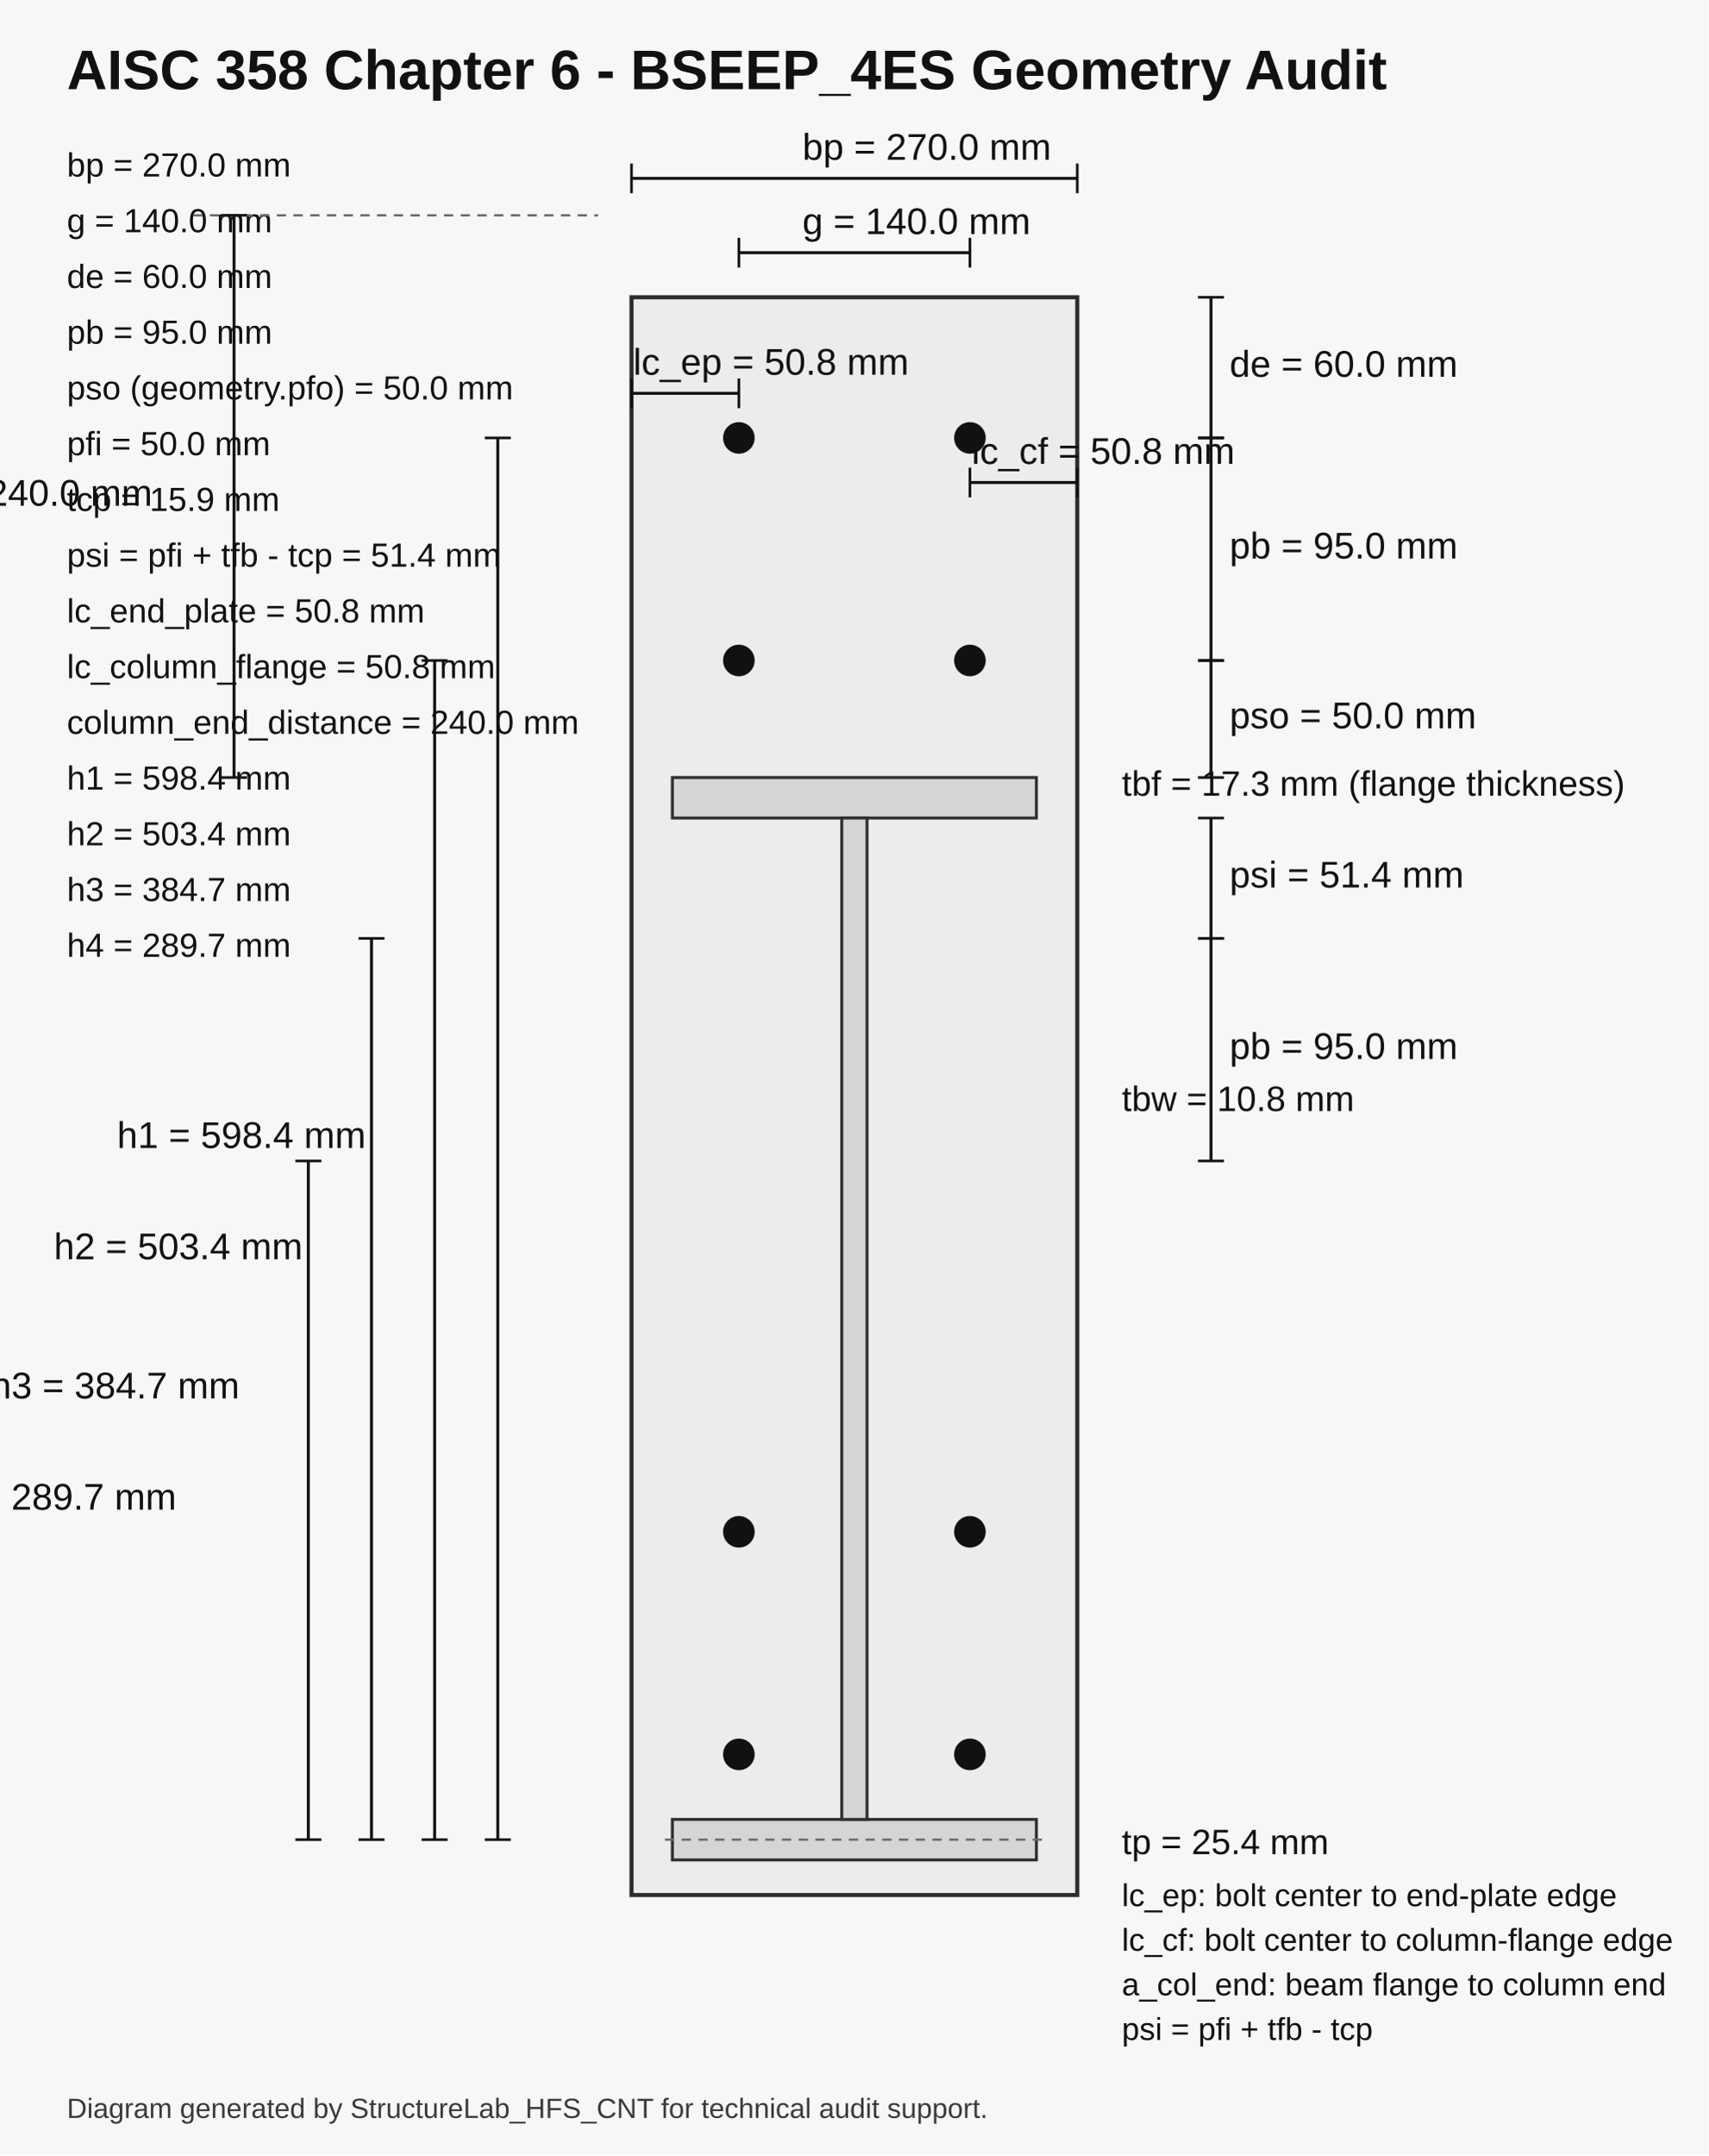
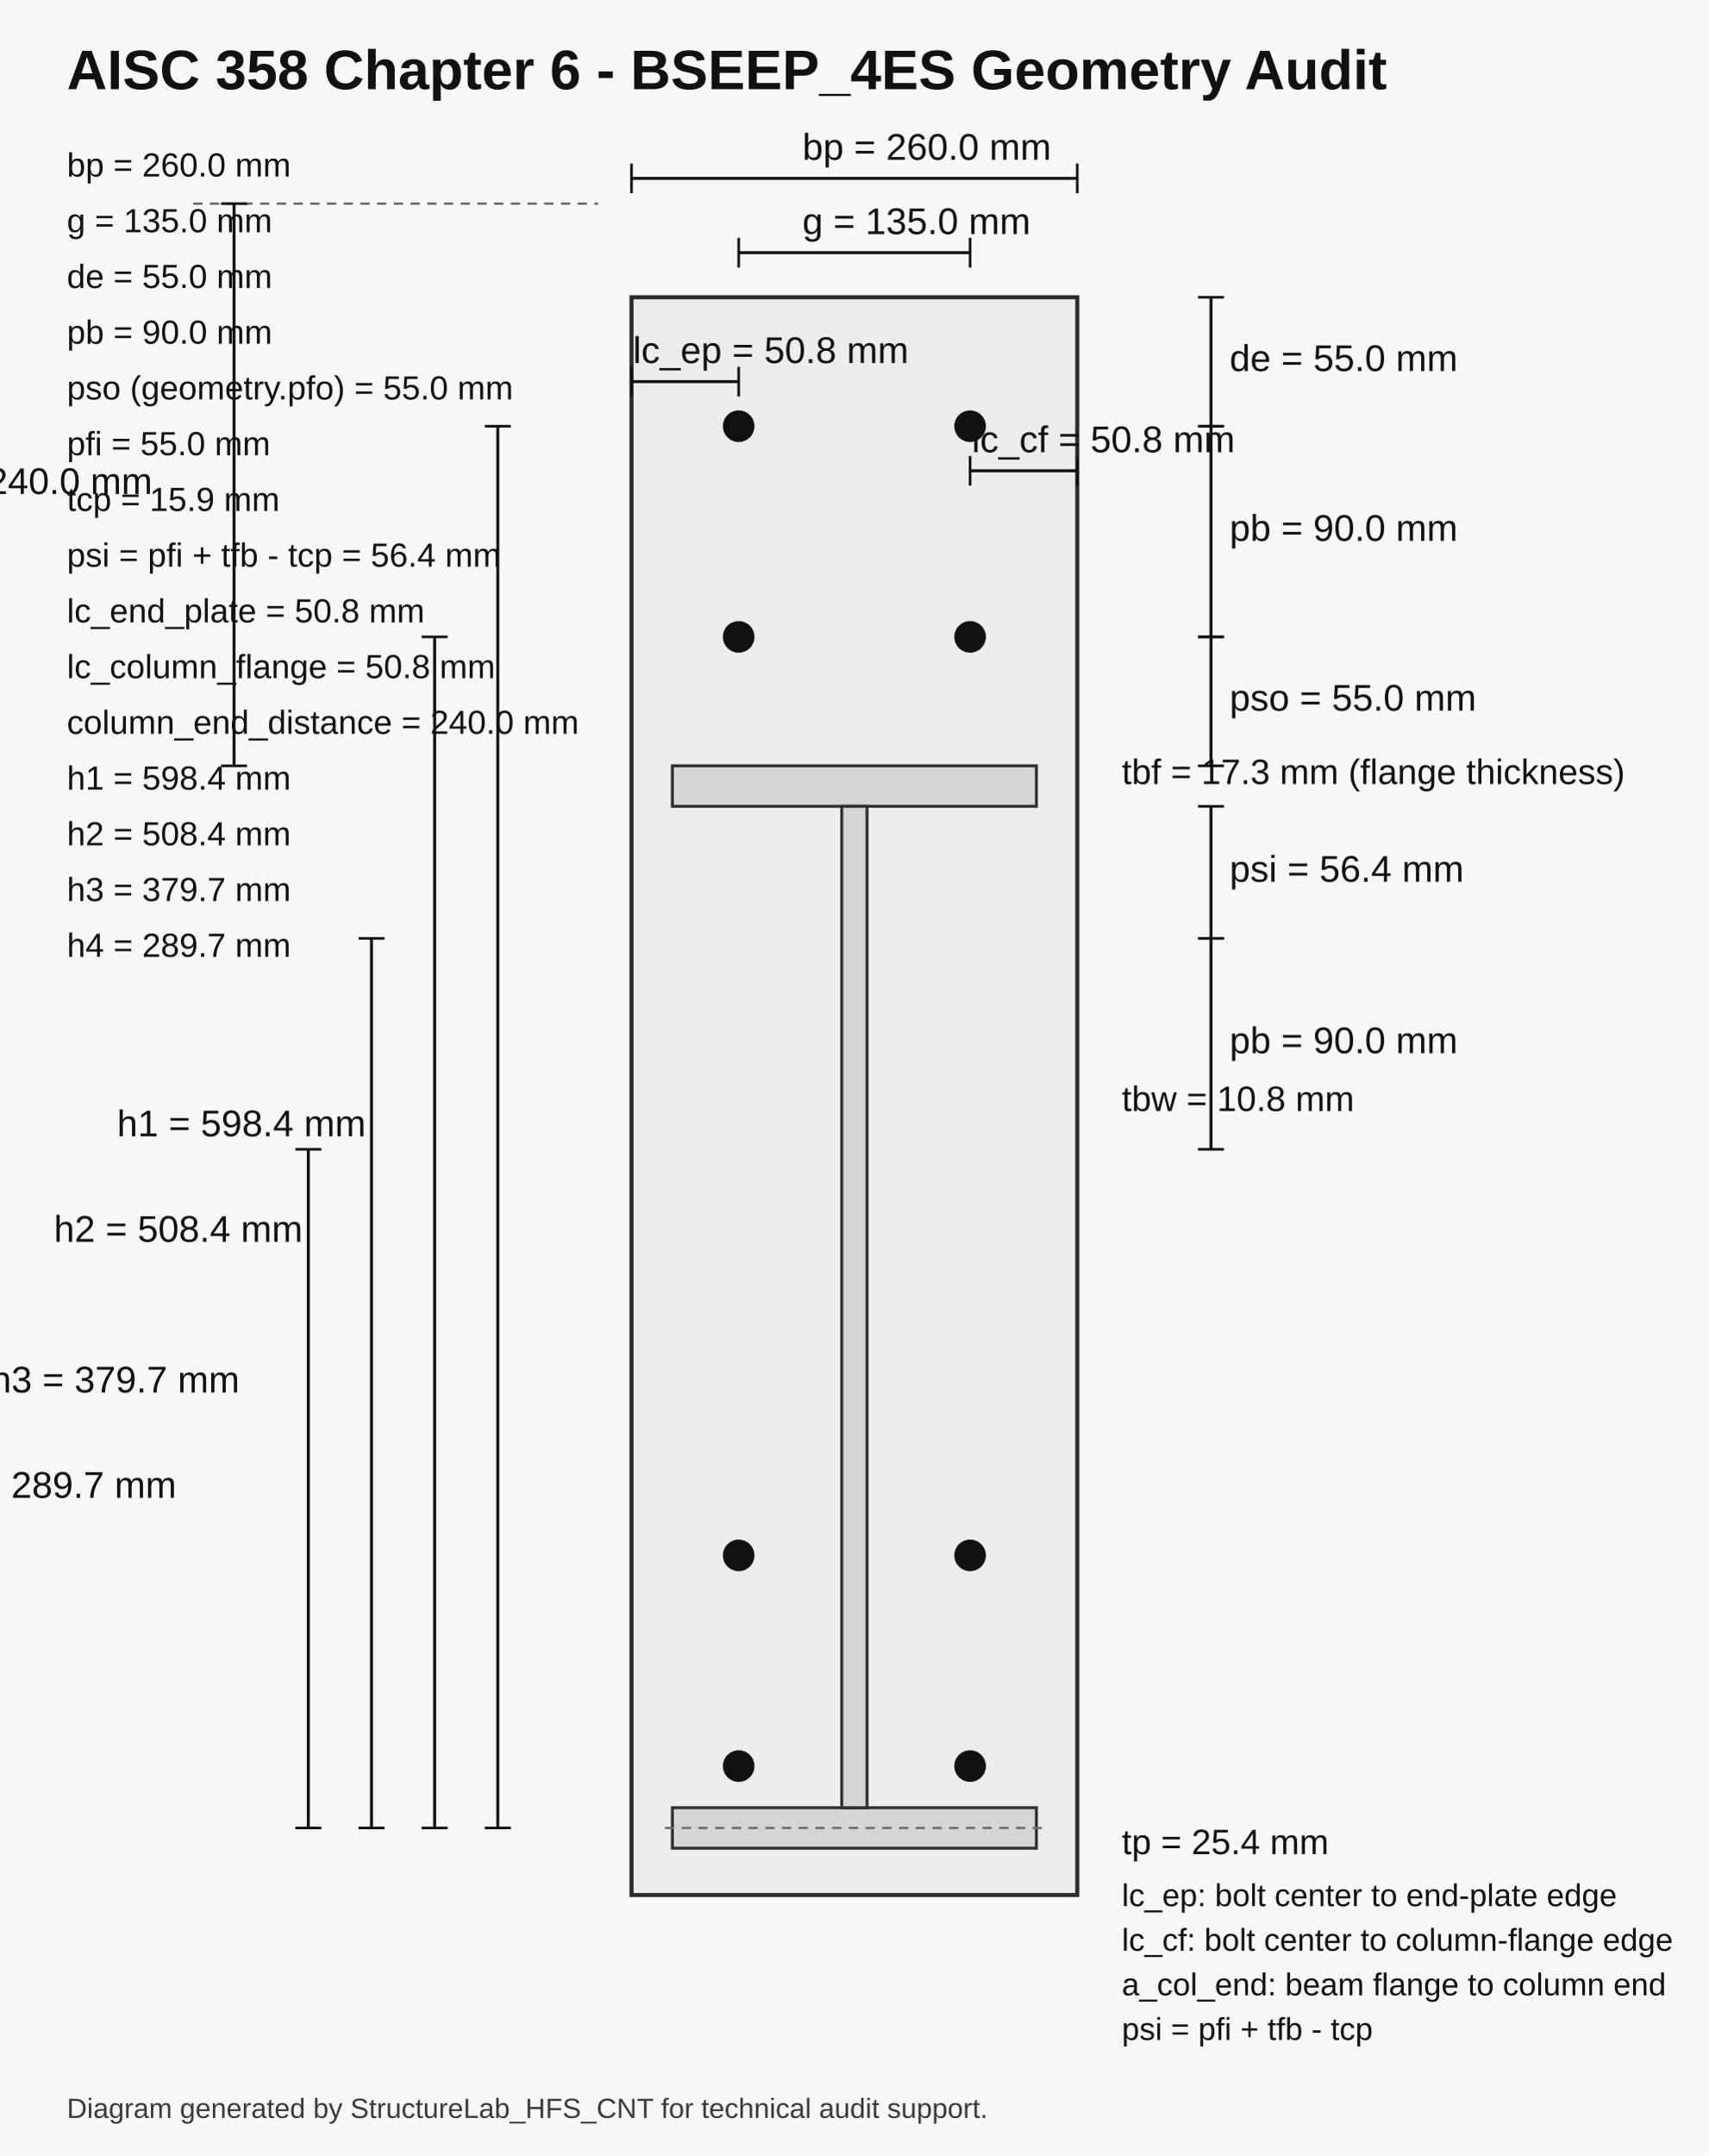
<svg xmlns="http://www.w3.org/2000/svg" width="920" height="1160" viewBox="0 0 920 1160">
  <rect x="0" y="0" width="920" height="1160" fill="#f7f7f7" />
  <text x="36" y="48" font-family="Arial, sans-serif" font-size="30" font-weight="700" fill="#111111">AISC 358 Chapter 6 - BSEEP_4ES Geometry Audit</text>
-   <text x="36" y="95" font-family="Arial, sans-serif" font-size="18" fill="#111111">bp = 270.0 mm</text>
-   <text x="36" y="125" font-family="Arial, sans-serif" font-size="18" fill="#111111">g = 140.0 mm</text>
-   <text x="36" y="155" font-family="Arial, sans-serif" font-size="18" fill="#111111">de = 60.0 mm</text>
-   <text x="36" y="185" font-family="Arial, sans-serif" font-size="18" fill="#111111">pb = 95.0 mm</text>
-   <text x="36" y="215" font-family="Arial, sans-serif" font-size="18" fill="#111111">pso (geometry.pfo) = 50.0 mm</text>
-   <text x="36" y="245" font-family="Arial, sans-serif" font-size="18" fill="#111111">pfi = 50.0 mm</text>
+   <text x="36" y="95" font-family="Arial, sans-serif" font-size="18" fill="#111111">bp = 260.0 mm</text>
+   <text x="36" y="125" font-family="Arial, sans-serif" font-size="18" fill="#111111">g = 135.0 mm</text>
+   <text x="36" y="155" font-family="Arial, sans-serif" font-size="18" fill="#111111">de = 55.0 mm</text>
+   <text x="36" y="185" font-family="Arial, sans-serif" font-size="18" fill="#111111">pb = 90.0 mm</text>
+   <text x="36" y="215" font-family="Arial, sans-serif" font-size="18" fill="#111111">pso (geometry.pfo) = 55.0 mm</text>
+   <text x="36" y="245" font-family="Arial, sans-serif" font-size="18" fill="#111111">pfi = 55.0 mm</text>
  <text x="36" y="275" font-family="Arial, sans-serif" font-size="18" fill="#111111">tcp = 15.9 mm</text>
-   <text x="36" y="305" font-family="Arial, sans-serif" font-size="18" fill="#111111">psi = pfi + tfb - tcp = 51.4 mm</text>
+   <text x="36" y="305" font-family="Arial, sans-serif" font-size="18" fill="#111111">psi = pfi + tfb - tcp = 56.4 mm</text>
  <text x="36" y="335" font-family="Arial, sans-serif" font-size="18" fill="#111111">lc_end_plate = 50.8 mm</text>
  <text x="36" y="365" font-family="Arial, sans-serif" font-size="18" fill="#111111">lc_column_flange = 50.8 mm</text>
  <text x="36" y="395" font-family="Arial, sans-serif" font-size="18" fill="#111111">column_end_distance = 240.0 mm</text>
  <text x="36" y="425" font-family="Arial, sans-serif" font-size="18" fill="#111111">h1 = 598.4 mm</text>
-   <text x="36" y="455" font-family="Arial, sans-serif" font-size="18" fill="#111111">h2 = 503.4 mm</text>
-   <text x="36" y="485" font-family="Arial, sans-serif" font-size="18" fill="#111111">h3 = 384.7 mm</text>
+   <text x="36" y="455" font-family="Arial, sans-serif" font-size="18" fill="#111111">h2 = 508.4 mm</text>
+   <text x="36" y="485" font-family="Arial, sans-serif" font-size="18" fill="#111111">h3 = 379.7 mm</text>
  <text x="36" y="515" font-family="Arial, sans-serif" font-size="18" fill="#111111">h4 = 289.7 mm</text>
  <rect x="340.0" y="160.0" width="240.0" height="860.0" fill="#ececec" stroke="#2c2c2c" stroke-width="2.2" />
-   <rect x="362.0" y="418.5" width="196.0" height="21.8" fill="#d5d5d5" stroke="#2f2f2f" stroke-width="1.6" />
-   <rect x="362.0" y="979.3" width="196.0" height="21.8" fill="#d5d5d5" stroke="#2f2f2f" stroke-width="1.6" />
-   <rect x="453.2" y="440.3" width="13.6" height="539.0" fill="#d5d5d5" stroke="#2f2f2f" stroke-width="1.6" />
-   <line x1="358.0" y1="990.2" x2="562.0" y2="990.2" stroke="#6a6a6a" stroke-width="1.2" stroke-dasharray="5 4" />
-   <circle cx="397.8" cy="235.7" r="8.5" fill="#111111" />
-   <circle cx="522.2" cy="235.7" r="8.5" fill="#111111" />
-   <circle cx="397.8" cy="355.5" r="8.5" fill="#111111" />
-   <circle cx="522.2" cy="355.5" r="8.5" fill="#111111" />
-   <circle cx="397.8" cy="824.5" r="8.5" fill="#111111" />
-   <circle cx="522.2" cy="824.5" r="8.5" fill="#111111" />
-   <circle cx="397.8" cy="944.3" r="8.5" fill="#111111" />
-   <circle cx="522.2" cy="944.3" r="8.5" fill="#111111" />
+   <rect x="362.0" y="412.2" width="196.0" height="21.8" fill="#d5d5d5" stroke="#2f2f2f" stroke-width="1.6" />
+   <rect x="362.0" y="973.0" width="196.0" height="21.8" fill="#d5d5d5" stroke="#2f2f2f" stroke-width="1.6" />
+   <rect x="453.2" y="434.0" width="13.6" height="539.0" fill="#d5d5d5" stroke="#2f2f2f" stroke-width="1.6" />
+   <line x1="358.0" y1="983.9" x2="562.0" y2="983.9" stroke="#6a6a6a" stroke-width="1.2" stroke-dasharray="5 4" />
+   <circle cx="397.7" cy="229.4" r="8.5" fill="#111111" />
+   <circle cx="522.3" cy="229.4" r="8.5" fill="#111111" />
+   <circle cx="397.7" cy="342.8" r="8.5" fill="#111111" />
+   <circle cx="522.3" cy="342.8" r="8.5" fill="#111111" />
+   <circle cx="397.7" cy="837.2" r="8.5" fill="#111111" />
+   <circle cx="522.3" cy="837.2" r="8.5" fill="#111111" />
+   <circle cx="397.7" cy="950.6" r="8.5" fill="#111111" />
+   <circle cx="522.3" cy="950.6" r="8.5" fill="#111111" />
  <line x1="340.0" y1="96.0" x2="580.0" y2="96.0" stroke="#111111" stroke-width="1.6" />
  <line x1="340.0" y1="88.0" x2="340.0" y2="104.0" stroke="#111111" stroke-width="1.4" />
  <line x1="580.0" y1="88.0" x2="580.0" y2="104.0" stroke="#111111" stroke-width="1.4" />
-   <text x="432.0" y="86.0" font-family="Arial, sans-serif" font-size="20" fill="#111111">bp = 270.0 mm</text>
-   <line x1="397.8" y1="136.0" x2="522.2" y2="136.0" stroke="#111111" stroke-width="1.6" />
-   <line x1="397.8" y1="128.0" x2="397.8" y2="144.0" stroke="#111111" stroke-width="1.4" />
-   <line x1="522.2" y1="128.0" x2="522.2" y2="144.0" stroke="#111111" stroke-width="1.4" />
-   <text x="432.0" y="126.0" font-family="Arial, sans-serif" font-size="20" fill="#111111">g = 140.0 mm</text>
-   <line x1="340.0" y1="211.7" x2="397.8" y2="211.7" stroke="#111111" stroke-width="1.6" />
-   <line x1="340.0" y1="203.7" x2="340.0" y2="219.7" stroke="#111111" stroke-width="1.4" />
-   <line x1="397.8" y1="203.7" x2="397.8" y2="219.7" stroke="#111111" stroke-width="1.4" />
-   <text x="340.9" y="201.7" font-family="Arial, sans-serif" font-size="20" fill="#111111">lc_ep = 50.8 mm</text>
-   <line x1="522.2" y1="259.7" x2="580.0" y2="259.7" stroke="#111111" stroke-width="1.6" />
-   <line x1="522.2" y1="251.7" x2="522.2" y2="267.7" stroke="#111111" stroke-width="1.4" />
-   <line x1="580.0" y1="251.7" x2="580.0" y2="267.7" stroke="#111111" stroke-width="1.4" />
-   <text x="523.1" y="249.7" font-family="Arial, sans-serif" font-size="20" fill="#111111">lc_cf = 50.8 mm</text>
-   <line x1="652.0" y1="160.0" x2="652.0" y2="235.7" stroke="#111111" stroke-width="1.6" />
+   <text x="432.0" y="86.0" font-family="Arial, sans-serif" font-size="20" fill="#111111">bp = 260.0 mm</text>
+   <line x1="397.7" y1="136.0" x2="522.3" y2="136.0" stroke="#111111" stroke-width="1.6" />
+   <line x1="397.7" y1="128.0" x2="397.7" y2="144.0" stroke="#111111" stroke-width="1.4" />
+   <line x1="522.3" y1="128.0" x2="522.3" y2="144.0" stroke="#111111" stroke-width="1.4" />
+   <text x="432.0" y="126.0" font-family="Arial, sans-serif" font-size="20" fill="#111111">g = 135.0 mm</text>
+   <line x1="340.0" y1="205.4" x2="397.7" y2="205.4" stroke="#111111" stroke-width="1.6" />
+   <line x1="340.0" y1="197.4" x2="340.0" y2="213.4" stroke="#111111" stroke-width="1.4" />
+   <line x1="397.7" y1="197.4" x2="397.7" y2="213.4" stroke="#111111" stroke-width="1.4" />
+   <text x="340.8" y="195.4" font-family="Arial, sans-serif" font-size="20" fill="#111111">lc_ep = 50.8 mm</text>
+   <line x1="522.3" y1="253.4" x2="580.0" y2="253.4" stroke="#111111" stroke-width="1.6" />
+   <line x1="522.3" y1="245.4" x2="522.3" y2="261.4" stroke="#111111" stroke-width="1.4" />
+   <line x1="580.0" y1="245.4" x2="580.0" y2="261.4" stroke="#111111" stroke-width="1.4" />
+   <text x="523.2" y="243.4" font-family="Arial, sans-serif" font-size="20" fill="#111111">lc_cf = 50.8 mm</text>
+   <line x1="652.0" y1="160.0" x2="652.0" y2="229.4" stroke="#111111" stroke-width="1.6" />
  <line x1="645.0" y1="160.0" x2="659.0" y2="160.0" stroke="#111111" stroke-width="1.4" />
-   <line x1="645.0" y1="235.7" x2="659.0" y2="235.7" stroke="#111111" stroke-width="1.4" />
-   <text x="662.0" y="202.8" font-family="Arial, sans-serif" font-size="20" fill="#111111">de = 60.0 mm</text>
-   <line x1="652.0" y1="235.7" x2="652.0" y2="355.5" stroke="#111111" stroke-width="1.6" />
-   <line x1="645.0" y1="235.7" x2="659.0" y2="235.7" stroke="#111111" stroke-width="1.4" />
-   <line x1="645.0" y1="355.5" x2="659.0" y2="355.5" stroke="#111111" stroke-width="1.4" />
-   <text x="662.0" y="300.6" font-family="Arial, sans-serif" font-size="20" fill="#111111">pb = 95.0 mm</text>
-   <line x1="652.0" y1="355.5" x2="652.0" y2="418.5" stroke="#111111" stroke-width="1.6" />
-   <line x1="645.0" y1="355.5" x2="659.0" y2="355.5" stroke="#111111" stroke-width="1.4" />
-   <line x1="645.0" y1="418.5" x2="659.0" y2="418.5" stroke="#111111" stroke-width="1.4" />
-   <text x="662.0" y="392.0" font-family="Arial, sans-serif" font-size="20" fill="#111111">pso = 50.0 mm</text>
-   <line x1="652.0" y1="440.3" x2="652.0" y2="505.1" stroke="#111111" stroke-width="1.6" />
-   <line x1="645.0" y1="440.3" x2="659.0" y2="440.3" stroke="#111111" stroke-width="1.4" />
+   <line x1="645.0" y1="229.4" x2="659.0" y2="229.4" stroke="#111111" stroke-width="1.4" />
+   <text x="662.0" y="199.7" font-family="Arial, sans-serif" font-size="20" fill="#111111">de = 55.0 mm</text>
+   <line x1="652.0" y1="229.4" x2="652.0" y2="342.8" stroke="#111111" stroke-width="1.6" />
+   <line x1="645.0" y1="229.4" x2="659.0" y2="229.4" stroke="#111111" stroke-width="1.4" />
+   <line x1="645.0" y1="342.8" x2="659.0" y2="342.8" stroke="#111111" stroke-width="1.4" />
+   <text x="662.0" y="291.1" font-family="Arial, sans-serif" font-size="20" fill="#111111">pb = 90.0 mm</text>
+   <line x1="652.0" y1="342.8" x2="652.0" y2="412.2" stroke="#111111" stroke-width="1.6" />
+   <line x1="645.0" y1="342.8" x2="659.0" y2="342.8" stroke="#111111" stroke-width="1.4" />
+   <line x1="645.0" y1="412.2" x2="659.0" y2="412.2" stroke="#111111" stroke-width="1.4" />
+   <text x="662.0" y="382.5" font-family="Arial, sans-serif" font-size="20" fill="#111111">pso = 55.0 mm</text>
+   <line x1="652.0" y1="434.0" x2="652.0" y2="505.1" stroke="#111111" stroke-width="1.6" />
+   <line x1="645.0" y1="434.0" x2="659.0" y2="434.0" stroke="#111111" stroke-width="1.4" />
  <line x1="645.0" y1="505.1" x2="659.0" y2="505.1" stroke="#111111" stroke-width="1.4" />
-   <text x="662.0" y="477.7" font-family="Arial, sans-serif" font-size="20" fill="#111111">psi = 51.4 mm</text>
-   <line x1="652.0" y1="505.1" x2="652.0" y2="624.9" stroke="#111111" stroke-width="1.6" />
+   <text x="662.0" y="474.6" font-family="Arial, sans-serif" font-size="20" fill="#111111">psi = 56.4 mm</text>
+   <line x1="652.0" y1="505.1" x2="652.0" y2="618.6" stroke="#111111" stroke-width="1.6" />
  <line x1="645.0" y1="505.1" x2="659.0" y2="505.1" stroke="#111111" stroke-width="1.4" />
-   <line x1="645.0" y1="624.9" x2="659.0" y2="624.9" stroke="#111111" stroke-width="1.4" />
-   <text x="662.0" y="570.0" font-family="Arial, sans-serif" font-size="20" fill="#111111">pb = 95.0 mm</text>
-   <line x1="268.0" y1="235.7" x2="268.0" y2="990.2" stroke="#111111" stroke-width="1.6" />
-   <line x1="261.0" y1="235.7" x2="275.0" y2="235.7" stroke="#111111" stroke-width="1.4" />
-   <line x1="261.0" y1="990.2" x2="275.0" y2="990.2" stroke="#111111" stroke-width="1.4" />
-   <text x="63.0" y="617.9" font-family="Arial, sans-serif" font-size="20" fill="#111111">h1 = 598.4 mm</text>
-   <line x1="234.0" y1="355.5" x2="234.0" y2="990.2" stroke="#111111" stroke-width="1.6" />
-   <line x1="227.0" y1="355.5" x2="241.0" y2="355.5" stroke="#111111" stroke-width="1.4" />
-   <line x1="227.0" y1="990.2" x2="241.0" y2="990.2" stroke="#111111" stroke-width="1.4" />
-   <text x="29.0" y="677.8" font-family="Arial, sans-serif" font-size="20" fill="#111111">h2 = 503.4 mm</text>
-   <line x1="200.0" y1="505.1" x2="200.0" y2="990.2" stroke="#111111" stroke-width="1.6" />
+   <line x1="645.0" y1="618.6" x2="659.0" y2="618.6" stroke="#111111" stroke-width="1.4" />
+   <text x="662.0" y="566.9" font-family="Arial, sans-serif" font-size="20" fill="#111111">pb = 90.0 mm</text>
+   <line x1="268.0" y1="229.4" x2="268.0" y2="983.9" stroke="#111111" stroke-width="1.6" />
+   <line x1="261.0" y1="229.4" x2="275.0" y2="229.4" stroke="#111111" stroke-width="1.4" />
+   <line x1="261.0" y1="983.9" x2="275.0" y2="983.9" stroke="#111111" stroke-width="1.4" />
+   <text x="63.0" y="611.6" font-family="Arial, sans-serif" font-size="20" fill="#111111">h1 = 598.4 mm</text>
+   <line x1="234.0" y1="342.8" x2="234.0" y2="983.9" stroke="#111111" stroke-width="1.6" />
+   <line x1="227.0" y1="342.8" x2="241.0" y2="342.8" stroke="#111111" stroke-width="1.4" />
+   <line x1="227.0" y1="983.9" x2="241.0" y2="983.9" stroke="#111111" stroke-width="1.4" />
+   <text x="29.0" y="668.4" font-family="Arial, sans-serif" font-size="20" fill="#111111">h2 = 508.4 mm</text>
+   <line x1="200.0" y1="505.1" x2="200.0" y2="983.9" stroke="#111111" stroke-width="1.6" />
  <line x1="193.0" y1="505.1" x2="207.0" y2="505.1" stroke="#111111" stroke-width="1.4" />
-   <line x1="193.0" y1="990.2" x2="207.0" y2="990.2" stroke="#111111" stroke-width="1.4" />
-   <text x="-5.0" y="752.7" font-family="Arial, sans-serif" font-size="20" fill="#111111">h3 = 384.7 mm</text>
-   <line x1="166.0" y1="624.9" x2="166.0" y2="990.2" stroke="#111111" stroke-width="1.6" />
-   <line x1="159.0" y1="624.9" x2="173.0" y2="624.9" stroke="#111111" stroke-width="1.4" />
-   <line x1="159.0" y1="990.2" x2="173.0" y2="990.2" stroke="#111111" stroke-width="1.4" />
-   <text x="-39.0" y="812.6" font-family="Arial, sans-serif" font-size="20" fill="#111111">h4 = 289.7 mm</text>
-   <line x1="104.0" y1="115.9" x2="322.0" y2="115.9" stroke="#666666" stroke-width="1.2" stroke-dasharray="5 4" />
-   <line x1="126.0" y1="115.9" x2="126.0" y2="418.5" stroke="#111111" stroke-width="1.6" />
-   <line x1="119.0" y1="115.9" x2="133.0" y2="115.9" stroke="#111111" stroke-width="1.4" />
-   <line x1="119.0" y1="418.5" x2="133.0" y2="418.5" stroke="#111111" stroke-width="1.4" />
-   <text x="-122.0" y="272.2" font-family="Arial, sans-serif" font-size="20" fill="#111111">a_col_end = 240.0 mm</text>
+   <line x1="193.0" y1="983.9" x2="207.0" y2="983.9" stroke="#111111" stroke-width="1.4" />
+   <text x="-5.0" y="749.5" font-family="Arial, sans-serif" font-size="20" fill="#111111">h3 = 379.7 mm</text>
+   <line x1="166.0" y1="618.6" x2="166.0" y2="983.9" stroke="#111111" stroke-width="1.6" />
+   <line x1="159.0" y1="618.6" x2="173.0" y2="618.6" stroke="#111111" stroke-width="1.4" />
+   <line x1="159.0" y1="983.9" x2="173.0" y2="983.9" stroke="#111111" stroke-width="1.4" />
+   <text x="-39.0" y="806.2" font-family="Arial, sans-serif" font-size="20" fill="#111111">h4 = 289.7 mm</text>
+   <line x1="104.0" y1="109.6" x2="322.0" y2="109.6" stroke="#666666" stroke-width="1.2" stroke-dasharray="5 4" />
+   <line x1="126.0" y1="109.6" x2="126.0" y2="412.2" stroke="#111111" stroke-width="1.6" />
+   <line x1="119.0" y1="109.6" x2="133.0" y2="109.6" stroke="#111111" stroke-width="1.4" />
+   <line x1="119.0" y1="412.2" x2="133.0" y2="412.2" stroke="#111111" stroke-width="1.4" />
+   <text x="-122.0" y="265.9" font-family="Arial, sans-serif" font-size="20" fill="#111111">a_col_end = 240.0 mm</text>
  <text x="604.0" y="598.0" font-family="Arial, sans-serif" font-size="19" fill="#111111">tbw = 10.8 mm</text>
-   <text x="604.0" y="428.3" font-family="Arial, sans-serif" font-size="19" fill="#111111">tbf = 17.3 mm (flange thickness)</text>
+   <text x="604.0" y="422.0" font-family="Arial, sans-serif" font-size="19" fill="#111111">tbf = 17.3 mm (flange thickness)</text>
  <text x="604.0" y="998.0" font-family="Arial, sans-serif" font-size="19" fill="#111111">tp = 25.4 mm</text>
  <text x="604.0" y="1026.0" font-family="Arial, sans-serif" font-size="17" fill="#111111">lc_ep: bolt center to end-plate edge</text>
  <text x="604.0" y="1050.0" font-family="Arial, sans-serif" font-size="17" fill="#111111">lc_cf: bolt center to column-flange edge</text>
  <text x="604.0" y="1074.0" font-family="Arial, sans-serif" font-size="17" fill="#111111">a_col_end: beam flange to column end</text>
  <text x="604.0" y="1098.0" font-family="Arial, sans-serif" font-size="17" fill="#111111">psi = pfi + tfb - tcp</text>
  <text x="36" y="1140" font-family="Arial, sans-serif" font-size="15" fill="#3a3a3a">
    Diagram generated by StructureLab_HFS_CNT for technical audit support.
  </text>
</svg>
